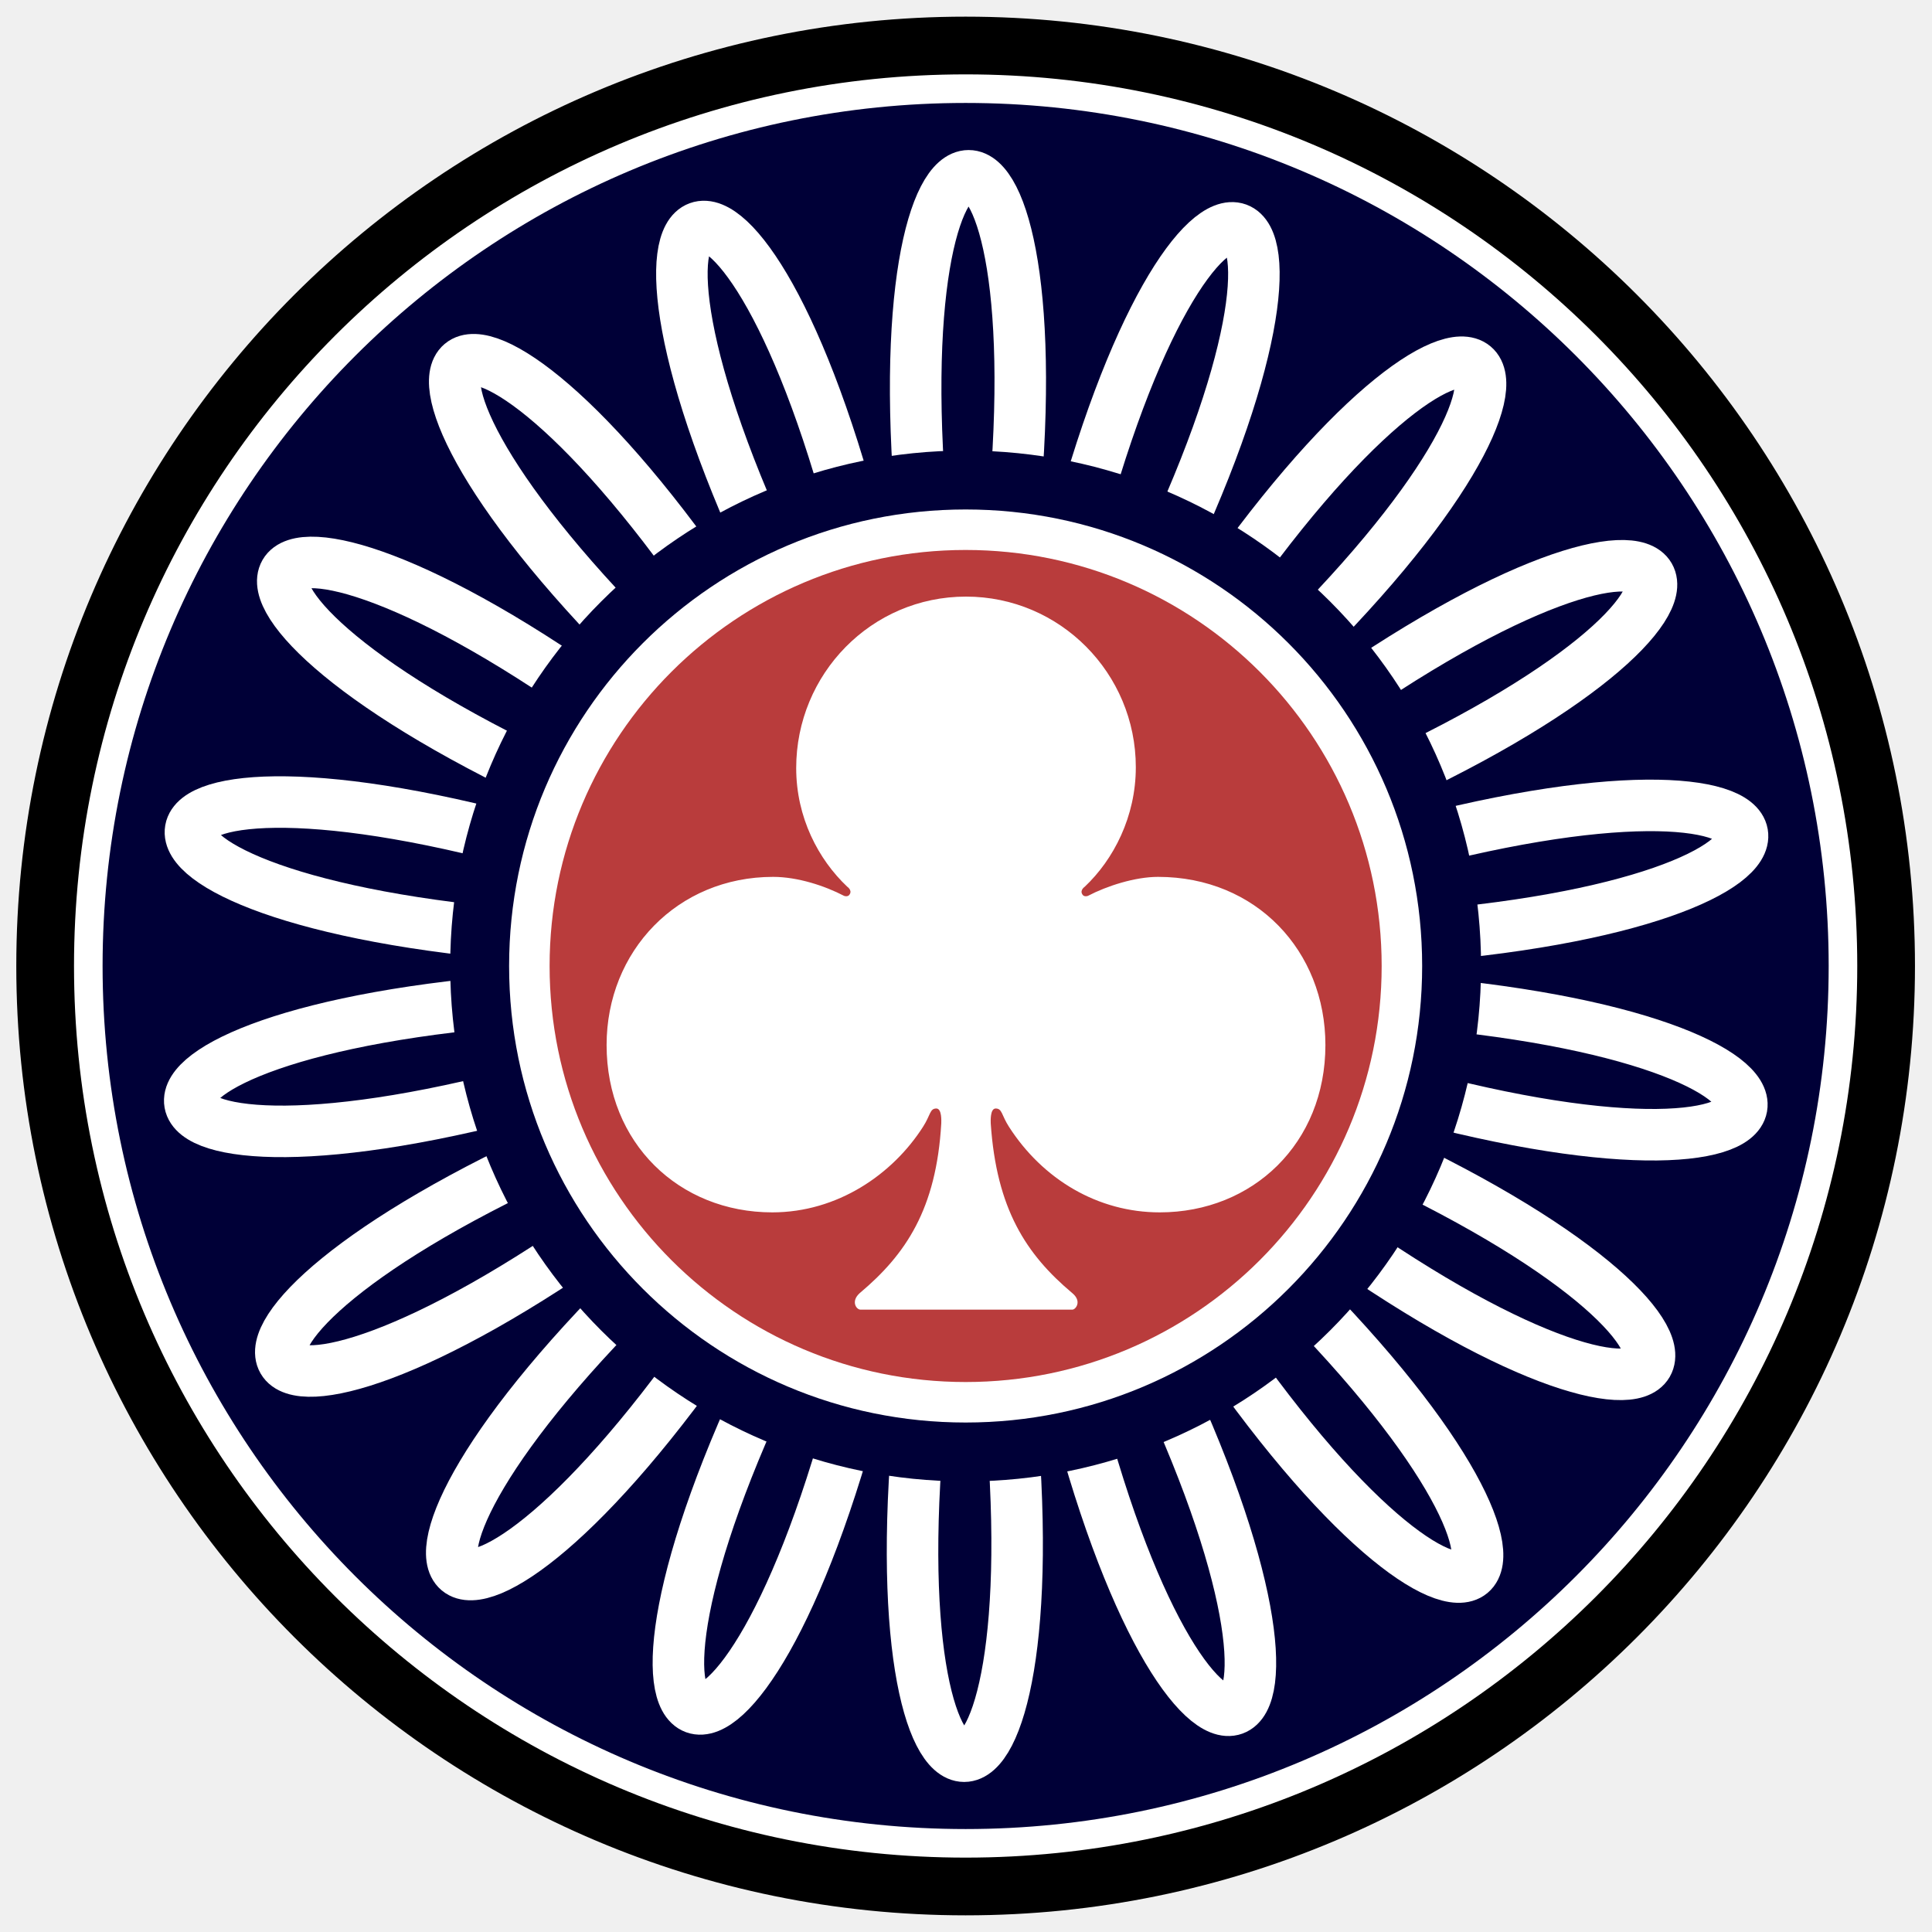
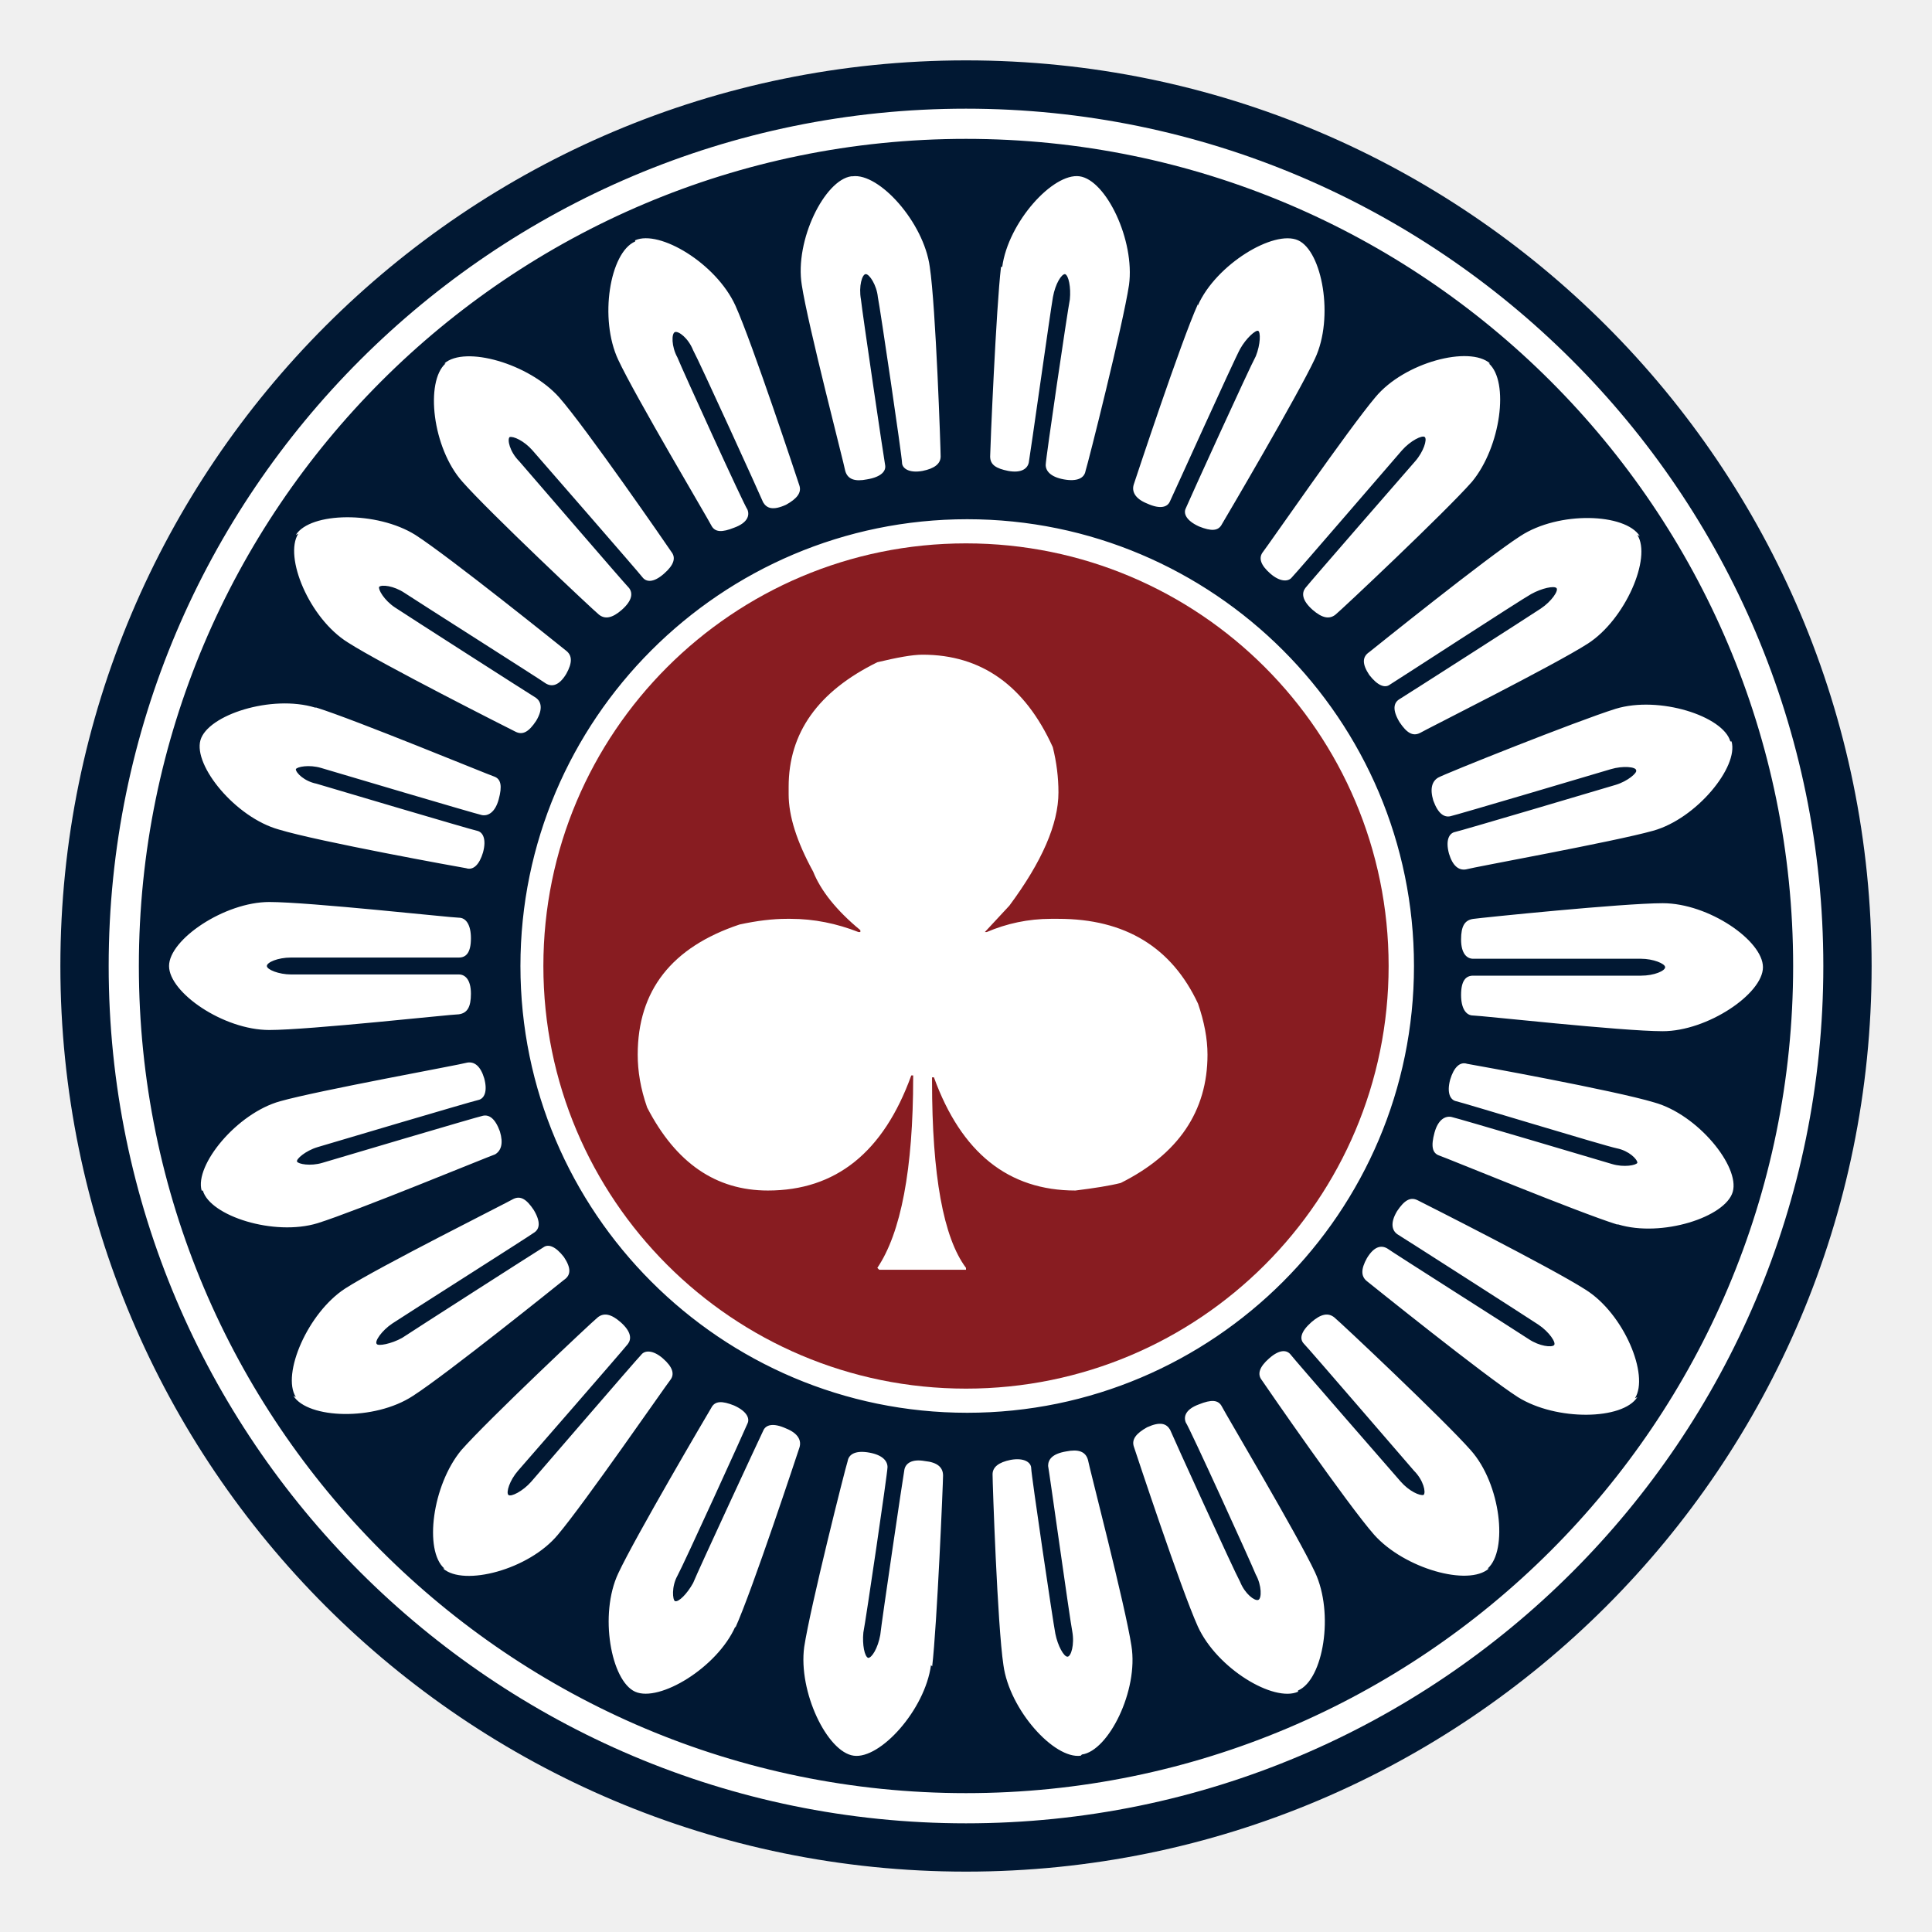
- <svg xmlns="http://www.w3.org/2000/svg" xmlns:xlink="http://www.w3.org/1999/xlink" width="300" height="300" viewBox="0 0 300 300" id="svg2" version="1.1">
-   <defs id="defs4">
-     <linearGradient id="linearGradient10055">
-       <stop style="stop-color:#000000;stop-opacity:1;" offset="0" id="stop10057" />
-     </linearGradient>
-     <marker orient="auto" refY="0" refX="0" id="Arrow1Lstart" style="overflow:visible">
-       <path id="path4978" d="M 0,0 5,-5 -12.5,0 5,5 Z" style="fill:#000000;fill-opacity:1;fill-rule:evenodd;stroke:#ff5c00;stroke-width:1pt;stroke-opacity:1" transform="matrix(0.8,0,0,0.8,10,0)" />
-     </marker>
-     <clipPath clipPathUnits="userSpaceOnUse" id="clipPath4243">
-       <circle style="opacity:1;fill:#000000;fill-opacity:0.297;fill-rule:nonzero;stroke:#000000;stroke-width:19.133;stroke-linecap:butt;stroke-linejoin:round;stroke-miterlimit:4;stroke-dasharray:none;stroke-dashoffset:0;stroke-opacity:1" id="circle4245" cx="-264.66" cy="-198.207" r="293.954" />
-     </clipPath>
-     <clipPath clipPathUnits="userSpaceOnUse" id="clipPath7847">
-       <ellipse style="opacity:1;fill:#822600;fill-opacity:1;fill-rule:nonzero;stroke:none;stroke-width:12;stroke-linecap:round;stroke-linejoin:round;stroke-miterlimit:4;stroke-dasharray:none;stroke-dashoffset:0;stroke-opacity:1" id="ellipse7849" cx="394" cy="552.362" rx="349.495" ry="216" />
-     </clipPath>
-     <clipPath clipPathUnits="userSpaceOnUse" id="clipPath4243-1">
-       <circle style="opacity:1;fill:#000000;fill-opacity:0.297;fill-rule:nonzero;stroke:#000000;stroke-width:19.133;stroke-linecap:butt;stroke-linejoin:round;stroke-miterlimit:4;stroke-dasharray:none;stroke-dashoffset:0;stroke-opacity:1" id="circle4245-4" cx="-264.66" cy="-198.207" r="293.954" />
-     </clipPath>
-     <clipPath clipPathUnits="userSpaceOnUse" id="clipPath7876">
-       <circle style="opacity:1;fill:#000000;fill-opacity:0.297;fill-rule:nonzero;stroke:#000000;stroke-width:19.133;stroke-linecap:butt;stroke-linejoin:round;stroke-miterlimit:4;stroke-dasharray:none;stroke-dashoffset:0;stroke-opacity:1" id="circle7878" cx="-264.66" cy="-198.207" r="293.954" />
-     </clipPath>
-     <clipPath clipPathUnits="userSpaceOnUse" id="clipPath14693">
-       <rect style="opacity:1;fill:#a53c3c;fill-opacity:1;fill-rule:nonzero;stroke:none;stroke-width:8;stroke-linecap:round;stroke-linejoin:round;stroke-miterlimit:4;stroke-dasharray:none;stroke-dashoffset:0;stroke-opacity:1" id="rect14695" width="131.784" height="168.821" x="-332.596" y="383.498" rx="1.255" ry="3.751" transform="rotate(-2.000001)" />
-     </clipPath>
-     <clipPath clipPathUnits="userSpaceOnUse" id="clipPath14952">
-       <ellipse style="opacity:1;fill:#a53c3c;fill-opacity:1;fill-rule:nonzero;stroke:none;stroke-width:7;stroke-linecap:round;stroke-linejoin:round;stroke-miterlimit:4;stroke-dasharray:none;stroke-dashoffset:0;stroke-opacity:1" id="ellipse14954" cx="-271.344" cy="647.256" rx="69.057" ry="116.911" transform="rotate(-2.000001)" />
-     </clipPath>
-     <pattern y="0" x="0" height="6" width="6" patternUnits="userSpaceOnUse" id="EMFhbasepattern" />
+ <svg xmlns="http://www.w3.org/2000/svg" id="_图层_1" data-name="图层 1" viewBox="0 0 16 16" version="1.1" width="16" height="16">
+   <defs id="defs1">
+     <style id="style1">
+       .cls-1 {
+         fill: #011833;
+       }
+ 
+       .cls-2 {
+         fill: #881c21;
+       }
+     </style>
  </defs>
-   <g id="layer1" transform="translate(0,-652.3622)">
-     <g id="g6641" transform="matrix(0.8933235,0,0,0.8933235,-207.3865,341.0307)">
-       <circle r="160" cy="516.421" cx="400" id="path5446" style="opacity:1;fill:#ffffff;fill-opacity:1;fill-rule:nonzero;stroke:#000000;stroke-width:10.033;stroke-linecap:butt;stroke-linejoin:round;stroke-miterlimit:4;stroke-dasharray:none;stroke-dashoffset:0;stroke-opacity:1" />
-       <circle r="145" cy="516.421" cx="400" id="path5448" style="opacity:1;fill:#000037;fill-opacity:1;fill-rule:nonzero;stroke:#000037;stroke-width:10.033;stroke-linecap:butt;stroke-linejoin:round;stroke-miterlimit:4;stroke-dasharray:none;stroke-dashoffset:0;stroke-opacity:1" />
-       <g transform="translate(0.3535534,-55.21169)" id="g5971">
-         <path style="fill:none;fill-rule:evenodd;stroke:#ffffff;stroke-width:8.955;stroke-linecap:round;stroke-linejoin:miter;stroke-miterlimit:4;stroke-dasharray:none;stroke-opacity:1" d="m 392.327,496.481 c -8.272,-82.935 24.083,-82.939 15.287,0" id="path5460" />
-         <g id="g5914" transform="translate(-31,-64.5)">
-           <use height="100%" width="100%" id="use5880" transform="rotate(20,230.0246,691.5371)" xlink:href="#path5460" y="0" x="0" />
-           <use height="100%" width="100%" id="use5882" transform="rotate(40,325.5323,646.3475)" xlink:href="#path5460" y="0" x="0" />
-           <use height="100%" width="100%" id="use5884" transform="rotate(60,358.7018,630.6533)" xlink:href="#path5460" y="0" x="0" />
-           <use height="100%" width="100%" id="use5886" transform="rotate(80,376.3509,622.3026)" xlink:href="#path5460" y="0" x="0" />
-           <use height="100%" width="100%" id="use5888" transform="rotate(100,387.8705,616.8521)" xlink:href="#path5460" y="0" x="0" />
-           <use height="100%" width="100%" id="use5890" transform="rotate(120,396.4207,612.8065)" xlink:href="#path5460" y="0" x="0" />
-           <use height="100%" width="100%" id="use5892" transform="rotate(140,403.3908,609.5086)" xlink:href="#path5460" y="0" x="0" />
-           <use height="100%" width="100%" id="use5894" transform="rotate(160,409.5205,606.6084)" xlink:href="#path5460" y="0" x="0" />
-           <use height="100%" width="100%" id="use5896" transform="rotate(180,415.2802,603.8832)" xlink:href="#path5460" y="0" x="0" />
-           <use height="100%" width="100%" id="use5898" transform="rotate(-160,421.04,601.1578)" xlink:href="#path5460" y="0" x="0" />
-           <use height="100%" width="100%" id="use5900" transform="rotate(-140,427.1695,598.2578)" xlink:href="#path5460" y="0" x="0" />
-           <use height="100%" width="100%" id="use5902" transform="rotate(-120,434.1397,594.9597)" xlink:href="#path5460" y="0" x="0" />
-           <use height="100%" width="100%" id="use5904" transform="rotate(-100,442.6899,590.9143)" xlink:href="#path5460" y="0" x="0" />
-           <use height="100%" width="100%" id="use5906" transform="rotate(-80,454.2095,585.4637)" xlink:href="#path5460" y="0" x="0" />
-           <use height="100%" width="100%" id="use5908" transform="rotate(-60,471.8587,577.113)" xlink:href="#path5460" y="0" x="0" />
-           <use height="100%" width="100%" id="use5910" transform="rotate(-40,505.0281,561.4188)" xlink:href="#path5460" y="0" x="0" />
-           <use height="100%" width="100%" id="use5912" transform="rotate(-20,600.5359,516.2292)" xlink:href="#path5460" y="0" x="0" />
-         </g>
-       </g>
-       <circle r="84.474" cy="516.421" cx="400" id="path5454" style="opacity:1;fill:#ffffff;fill-opacity:1;fill-rule:nonzero;stroke:#000037;stroke-width:10.24;stroke-linecap:butt;stroke-linejoin:round;stroke-miterlimit:4;stroke-dasharray:none;stroke-dashoffset:0;stroke-opacity:1" />
-       <circle r="72.315" cy="516.421" cx="400" id="path5992" style="opacity:1;fill:#b93c3c;fill-opacity:1;fill-rule:nonzero;stroke:none;stroke-width:12;stroke-linecap:round;stroke-linejoin:round;stroke-miterlimit:4;stroke-dasharray:none;stroke-dashoffset:0;stroke-opacity:1" />
-       <path style="font-size:143.285px;font-family:'Noto Sans';-inkscape-font-specification:'Noto Sans';fill:#ffffff;stroke-width:1.119" d="m 392.613,544.344 c 1.29,-2.006 1.146,-3.152 2.293,-3.152 1.003,0 0.86,2.293 0.86,2.579 -0.86,14.902 -6.161,22.782 -14.185,29.517 -1.576,1.433 -0.573,2.866 0.143,2.866 h 36.824 c 0.573,0 1.719,-1.433 0,-2.866 -8.024,-6.734 -13.182,-14.615 -14.185,-29.517 0,-0.287 -0.143,-2.579 0.86,-2.579 1.146,0 1.003,1.146 2.293,3.152 5.875,9.17 15.475,14.902 26.221,14.902 16.191,0 28.8,-12.036 28.8,-29.087 0,-16.334 -12.036,-29.23 -29.087,-29.23 -4.012,0 -8.884,1.576 -12.179,3.296 0,0 -0.716,0.287 -1.003,-0.287 -0.43,-0.716 0.43,-1.29 0.43,-1.29 5.015,-4.728 8.884,-12.179 8.884,-20.776 0,-16.334 -13.182,-29.66 -29.517,-29.66 -16.478,0 -29.517,13.469 -29.517,29.803 0,8.597 3.869,15.905 8.884,20.633 0,0 0.86,0.573 0.43,1.29 -0.287,0.573 -1.003,0.287 -1.003,0.287 -3.296,-1.719 -8.024,-3.296 -12.323,-3.296 -16.621,0 -28.944,12.896 -28.944,29.23 0,17.051 12.609,29.087 28.8,29.087 11.32,0 20.92,-6.591 26.221,-14.902 z" id="text4" aria-label="♣" />
-     </g>
+   <circle style="fill:#ffffff;fill-rule:evenodd" id="path5" cx="8" cy="8" r="7.4" />
+   <g id="g2">
+     <circle style="fill:#881c21;fill-opacity:1" id="path6" cx="8" cy="8" r="3.5" />
+     <text xml:space="preserve" style="font-size:7px;font-family:'Noto Sans';-inkscape-font-specification:'Noto Sans';fill:#881c21;fill-opacity:1" x="4.5" y="10.517" id="text6">
+       <tspan id="tspan6" x="4.5" y="10.517" style="font-size:7px;fill:#ffffff">♣</tspan>
+     </text>
  </g>
+   <path class="cls-1" d="M 8,1.15 C 4.22,1.15 1.15,4.22 1.15,8 c 0,3.78 3.07,6.85 6.85,6.85 3.78,0 6.85,-3.07 6.85,-6.85 C 14.85,4.22 11.78,1.15 8,1.15 Z m 6.34,4.99 C 14.4,6.35 14.05,6.78 13.69,6.88 13.37,6.97 12.21,7.18 12.14,7.2 12.08,7.21 12.03,7.17 12,7.07 11.97,6.96 12,6.9 12.05,6.89 12.1,6.88 13.28,6.53 13.38,6.5 13.48,6.47 13.56,6.4 13.55,6.38 13.55,6.35 13.44,6.34 13.34,6.37 13.24,6.4 12.06,6.75 12.01,6.76 11.96,6.77 11.91,6.74 11.87,6.63 11.84,6.53 11.86,6.47 11.91,6.44 11.96,6.41 13.06,5.97 13.38,5.87 13.74,5.76 14.27,5.93 14.33,6.14 Z M 13.56,4.43 c 0.12,0.19 -0.1,0.7 -0.41,0.9 -0.28,0.18 -1.34,0.71 -1.39,0.74 -0.06,0.03 -0.11,0 -0.17,-0.09 -0.06,-0.1 -0.05,-0.16 0,-0.19 0.05,-0.03 1.08,-0.69 1.17,-0.75 0.09,-0.06 0.15,-0.15 0.13,-0.17 -0.02,-0.02 -0.12,0 -0.21,0.05 -0.09,0.05 -1.12,0.72 -1.17,0.75 -0.04,0.03 -0.1,0.01 -0.17,-0.08 -0.06,-0.09 -0.06,-0.15 0,-0.19 0.05,-0.04 0.97,-0.78 1.25,-0.96 0.32,-0.21 0.87,-0.19 0.99,0 z M 12.33,3.01 C 12.5,3.16 12.43,3.7 12.19,3.99 11.97,4.24 11.11,5.05 11.06,5.09 11.01,5.13 10.95,5.12 10.87,5.05 10.78,4.97 10.78,4.91 10.81,4.87 10.84,4.83 11.65,3.9 11.72,3.82 11.79,3.74 11.82,3.64 11.8,3.62 11.78,3.6 11.68,3.65 11.61,3.73 11.54,3.81 10.74,4.74 10.7,4.78 10.67,4.82 10.6,4.82 10.52,4.75 10.44,4.68 10.42,4.62 10.46,4.57 10.5,4.52 11.17,3.55 11.39,3.29 11.63,3 12.17,2.86 12.34,3.01 Z M 9.92,2.53 c 0.15,-0.34 0.63,-0.63 0.83,-0.54 0.2,0.09 0.3,0.64 0.14,0.98 -0.14,0.3 -0.74,1.32 -0.77,1.37 C 10.09,4.4 10.03,4.4 9.93,4.36 9.82,4.31 9.8,4.25 9.82,4.21 9.84,4.16 10.35,3.04 10.4,2.95 10.44,2.85 10.44,2.75 10.42,2.74 10.4,2.73 10.32,2.8 10.27,2.89 10.22,2.98 9.71,4.11 9.69,4.15 9.67,4.2 9.61,4.22 9.5,4.17 9.4,4.13 9.37,4.07 9.39,4.01 9.41,3.95 9.78,2.83 9.92,2.52 Z M 8.3,2.21 C 8.35,1.84 8.72,1.43 8.94,1.46 9.16,1.49 9.4,1.99 9.35,2.36 9.3,2.69 9.01,3.84 8.99,3.9 8.98,3.96 8.92,3.99 8.81,3.97 8.7,3.95 8.66,3.9 8.66,3.85 8.66,3.8 8.84,2.58 8.86,2.48 8.87,2.38 8.85,2.28 8.82,2.27 8.79,2.27 8.74,2.35 8.72,2.46 8.7,2.57 8.53,3.78 8.52,3.83 8.51,3.88 8.46,3.92 8.35,3.9 8.25,3.88 8.2,3.85 8.2,3.78 8.2,3.72 8.25,2.54 8.29,2.21 Z M 7.06,1.46 C 7.28,1.43 7.65,1.84 7.7,2.21 7.75,2.54 7.79,3.72 7.79,3.78 7.79,3.84 7.74,3.88 7.64,3.9 7.53,3.92 7.47,3.88 7.47,3.83 7.47,3.78 7.29,2.56 7.27,2.46 7.26,2.36 7.2,2.27 7.17,2.27 7.14,2.27 7.11,2.37 7.13,2.48 7.14,2.58 7.32,3.8 7.33,3.85 7.34,3.9 7.3,3.95 7.18,3.97 7.08,3.99 7.02,3.97 7,3.9 6.99,3.84 6.69,2.69 6.64,2.36 6.58,1.99 6.83,1.49 7.05,1.46 Z M 5.26,1.99 C 5.46,1.9 5.93,2.18 6.09,2.53 6.23,2.84 6.6,3.96 6.62,4.02 6.64,4.08 6.6,4.13 6.51,4.18 6.4,4.23 6.35,4.21 6.32,4.16 6.3,4.11 5.79,2.99 5.74,2.9 5.7,2.8 5.62,2.74 5.59,2.75 5.56,2.76 5.56,2.87 5.61,2.96 5.65,3.06 6.16,4.18 6.19,4.22 6.21,4.27 6.19,4.33 6.08,4.37 5.98,4.41 5.92,4.41 5.89,4.35 5.86,4.29 5.26,3.28 5.12,2.98 4.96,2.64 5.05,2.09 5.26,2 Z M 3.68,3.01 c 0.17,-0.15 0.7,0 0.95,0.28 C 4.85,3.54 5.52,4.51 5.56,4.57 5.6,4.62 5.58,4.68 5.5,4.75 5.41,4.83 5.35,4.82 5.32,4.78 5.29,4.74 4.48,3.81 4.41,3.73 4.34,3.65 4.25,3.61 4.22,3.62 4.2,3.64 4.22,3.74 4.3,3.82 4.37,3.9 5.17,4.83 5.21,4.87 5.24,4.91 5.24,4.97 5.15,5.05 5.07,5.12 5.01,5.13 4.96,5.09 4.91,5.05 4.05,4.24 3.83,3.99 3.58,3.71 3.52,3.16 3.69,3.01 Z M 2.45,4.43 c 0.12,-0.19 0.67,-0.2 0.99,0 0.28,0.18 1.2,0.92 1.25,0.96 0.05,0.04 0.05,0.1 0,0.19 C 4.63,5.68 4.57,5.69 4.52,5.66 4.48,5.63 3.44,4.97 3.35,4.91 3.26,4.85 3.16,4.84 3.14,4.86 3.13,4.88 3.18,4.97 3.27,5.03 3.36,5.09 4.39,5.75 4.44,5.78 4.48,5.81 4.5,5.87 4.44,5.97 4.38,6.06 4.33,6.09 4.27,6.06 4.21,6.03 3.16,5.5 2.88,5.32 2.56,5.12 2.35,4.61 2.47,4.42 Z M 2.62,5.86 C 2.94,5.96 4.03,6.41 4.09,6.43 4.15,6.45 4.16,6.51 4.13,6.62 4.1,6.73 4.04,6.76 3.99,6.75 3.94,6.74 2.76,6.39 2.66,6.36 2.56,6.33 2.46,6.35 2.45,6.37 2.45,6.4 2.52,6.47 2.62,6.49 2.72,6.52 3.9,6.87 3.95,6.88 4,6.89 4.03,6.95 4,7.06 3.97,7.16 3.92,7.21 3.86,7.19 3.8,7.18 2.64,6.97 2.31,6.87 1.95,6.77 1.6,6.34 1.66,6.13 1.72,5.92 2.25,5.75 2.61,5.86 Z M 1.4,8 c 0,-0.22 0.46,-0.53 0.83,-0.53 0.33,0 1.51,0.13 1.57,0.13 0.06,0 0.1,0.06 0.1,0.17 0,0.12 -0.04,0.16 -0.1,0.16 -0.06,0 -1.28,0 -1.39,0 -0.11,0 -0.2,0.04 -0.2,0.07 0,0.03 0.1,0.07 0.2,0.07 0.1,0 1.34,0 1.39,0 0.05,0 0.1,0.04 0.1,0.16 C 3.9,8.34 3.87,8.39 3.8,8.4 3.74,8.4 2.56,8.53 2.23,8.53 1.85,8.53 1.4,8.22 1.4,8 Z M 1.67,9.86 C 1.61,9.65 1.96,9.22 2.32,9.12 2.64,9.03 3.8,8.82 3.87,8.8 3.93,8.79 3.98,8.83 4.01,8.93 4.04,9.04 4.01,9.1 3.96,9.11 3.91,9.12 2.73,9.47 2.63,9.5 2.53,9.53 2.45,9.6 2.46,9.62 2.47,9.64 2.57,9.66 2.67,9.63 2.77,9.6 3.95,9.25 4,9.24 4.05,9.23 4.1,9.26 4.14,9.37 4.17,9.47 4.15,9.53 4.1,9.56 4.04,9.58 2.95,10.03 2.63,10.13 2.27,10.24 1.74,10.07 1.68,9.86 Z m 0.78,1.71 c -0.12,-0.19 0.1,-0.7 0.41,-0.9 0.28,-0.18 1.34,-0.71 1.39,-0.74 0.06,-0.03 0.11,0 0.17,0.09 0.06,0.1 0.05,0.16 0,0.19 -0.04,0.03 -1.08,0.69 -1.17,0.75 -0.09,0.06 -0.15,0.15 -0.13,0.17 0.01,0.02 0.12,0 0.21,-0.05 0.09,-0.06 1.12,-0.72 1.17,-0.75 0.04,-0.03 0.1,-0.01 0.17,0.08 0.06,0.09 0.06,0.15 0,0.19 -0.05,0.04 -0.97,0.78 -1.25,0.96 -0.32,0.21 -0.87,0.19 -0.99,0 z m 1.23,1.42 C 3.51,12.84 3.58,12.3 3.82,12.01 4.04,11.76 4.9,10.95 4.95,10.91 5,10.87 5.06,10.88 5.14,10.95 c 0.09,0.08 0.09,0.14 0.06,0.18 -0.03,0.04 -0.84,0.97 -0.91,1.05 -0.07,0.08 -0.1,0.18 -0.08,0.2 0.02,0.02 0.12,-0.03 0.19,-0.11 0.07,-0.08 0.87,-1.01 0.91,-1.05 0.03,-0.04 0.1,-0.04 0.18,0.03 0.08,0.07 0.1,0.13 0.06,0.18 C 5.51,11.48 4.84,12.45 4.62,12.71 4.38,13 3.84,13.14 3.67,12.99 Z m 2.41,0.48 C 5.94,13.81 5.46,14.1 5.26,14.01 5.06,13.92 4.96,13.37 5.12,13.03 5.26,12.73 5.86,11.71 5.89,11.66 5.92,11.6 5.98,11.6 6.08,11.64 c 0.11,0.05 0.13,0.11 0.11,0.15 -0.02,0.05 -0.53,1.17 -0.58,1.26 -0.05,0.09 -0.04,0.2 -0.02,0.21 0.03,0.01 0.1,-0.06 0.15,-0.15 0.04,-0.1 0.56,-1.22 0.58,-1.26 0.02,-0.05 0.08,-0.07 0.19,-0.02 0.1,0.04 0.13,0.1 0.11,0.16 -0.02,0.06 -0.39,1.18 -0.53,1.49 z m 1.62,0.32 C 7.66,14.16 7.29,14.57 7.07,14.54 6.85,14.51 6.61,14.01 6.66,13.64 6.71,13.31 7,12.16 7.02,12.1 7.03,12.04 7.09,12.01 7.2,12.03 c 0.11,0.02 0.15,0.07 0.15,0.12 0,0.05 -0.18,1.27 -0.2,1.37 -0.01,0.1 0.01,0.2 0.04,0.21 0.03,0 0.08,-0.08 0.1,-0.19 0.01,-0.1 0.19,-1.32 0.2,-1.37 0.01,-0.05 0.06,-0.09 0.17,-0.07 0.1,0.01 0.15,0.05 0.15,0.12 0,0.06 -0.05,1.24 -0.09,1.58 z M 4.31,8 c 0,-2.04 1.66,-3.7 3.7,-3.7 2.04,0 3.7,1.66 3.7,3.7 0,2.04 -1.66,3.7 -3.7,3.7 -2.04,0 -3.7,-1.66 -3.7,-3.7 z m 4.64,6.54 C 8.73,14.57 8.36,14.16 8.31,13.79 8.26,13.46 8.22,12.28 8.22,12.21 c 0,-0.06 0.05,-0.1 0.15,-0.12 0.11,-0.02 0.17,0.02 0.17,0.07 0,0.05 0.18,1.27 0.2,1.37 0.02,0.1 0.07,0.19 0.1,0.19 0.03,0 0.06,-0.1 0.04,-0.21 -0.02,-0.1 -0.19,-1.32 -0.2,-1.37 0,-0.05 0.03,-0.1 0.15,-0.12 0.1,-0.02 0.16,0 0.18,0.07 0.01,0.06 0.31,1.21 0.36,1.54 0.06,0.37 -0.19,0.87 -0.41,0.9 z m 1.8,-0.53 C 10.55,14.1 10.08,13.82 9.92,13.47 9.78,13.16 9.41,12.04 9.39,11.98 9.37,11.92 9.41,11.87 9.5,11.82 c 0.11,-0.05 0.16,-0.03 0.19,0.02 0.02,0.05 0.53,1.17 0.58,1.26 0.04,0.1 0.12,0.16 0.15,0.15 0.03,-0.01 0.03,-0.12 -0.02,-0.21 -0.04,-0.1 -0.55,-1.22 -0.58,-1.26 -0.02,-0.05 0,-0.11 0.11,-0.15 0.1,-0.04 0.16,-0.04 0.19,0.02 0.03,0.06 0.63,1.07 0.77,1.37 0.16,0.34 0.07,0.89 -0.14,0.98 z m 1.58,-1.02 c -0.17,0.15 -0.7,0 -0.95,-0.28 -0.22,-0.25 -0.89,-1.22 -0.93,-1.28 -0.04,-0.05 -0.02,-0.11 0.06,-0.18 0.09,-0.08 0.15,-0.07 0.18,-0.03 0.03,0.04 0.84,0.97 0.91,1.05 0.07,0.08 0.16,0.12 0.19,0.11 0.02,-0.02 0,-0.12 -0.08,-0.2 -0.07,-0.08 -0.87,-1.01 -0.91,-1.05 -0.04,-0.04 -0.03,-0.1 0.06,-0.18 0.08,-0.07 0.14,-0.08 0.19,-0.04 0.05,0.04 0.91,0.85 1.13,1.1 0.25,0.28 0.31,0.83 0.14,0.98 z m 1.23,-1.42 c -0.12,0.19 -0.67,0.2 -0.99,0 -0.28,-0.18 -1.2,-0.92 -1.25,-0.96 -0.05,-0.04 -0.05,-0.1 0,-0.19 0.06,-0.1 0.12,-0.11 0.17,-0.08 0.04,0.03 1.08,0.69 1.17,0.75 0.09,0.06 0.19,0.07 0.21,0.05 0.02,-0.02 -0.04,-0.11 -0.13,-0.17 -0.09,-0.06 -1.12,-0.72 -1.17,-0.75 -0.04,-0.03 -0.06,-0.09 0,-0.19 0.06,-0.09 0.11,-0.12 0.17,-0.09 0.06,0.03 1.11,0.56 1.39,0.74 0.32,0.2 0.53,0.71 0.41,0.9 z M 13.39,10.14 C 13.07,10.04 11.98,9.59 11.92,9.57 11.86,9.55 11.85,9.49 11.88,9.38 c 0.03,-0.11 0.09,-0.14 0.14,-0.13 0.05,0.01 1.23,0.36 1.33,0.39 0.1,0.03 0.2,0.01 0.21,-0.01 0,-0.03 -0.07,-0.1 -0.17,-0.12 C 13.29,9.49 12.11,9.13 12.06,9.12 12.01,9.11 11.98,9.05 12.01,8.94 c 0.03,-0.1 0.08,-0.15 0.14,-0.13 0.06,0.01 1.22,0.22 1.55,0.32 0.36,0.1 0.71,0.53 0.65,0.74 -0.06,0.21 -0.59,0.38 -0.95,0.27 z m 0.38,-1.6 c -0.34,0 -1.51,-0.13 -1.57,-0.13 -0.06,0 -0.1,-0.06 -0.1,-0.17 0,-0.12 0.04,-0.16 0.1,-0.16 0.06,0 1.28,0 1.39,0 0.11,0 0.2,-0.04 0.2,-0.07 0,-0.03 -0.1,-0.07 -0.2,-0.07 -0.1,0 -1.34,0 -1.39,0 -0.05,0 -0.1,-0.04 -0.1,-0.16 0,-0.11 0.03,-0.16 0.1,-0.17 0.07,-0.01 1.24,-0.13 1.57,-0.13 0.38,0 0.83,0.31 0.83,0.53 0,0.22 -0.46,0.53 -0.83,0.53 z" id="path3" />
+   <path class="cls-1" d="M 8,0.5 C 3.86,0.5 0.5,3.86 0.5,8 c 0,4.14 3.36,7.5 7.5,7.5 4.14,0 7.5,-3.36 7.5,-7.5 C 15.5,3.86 12.14,0.5 8,0.5 Z M 8,15.1 C 4.09,15.1 0.9,11.92 0.9,8 0.9,4.08 4.09,0.9 8,0.9 c 3.91,0 7.1,3.18 7.1,7.1 0,3.92 -3.18,7.1 -7.1,7.1 z" id="path4" />
</svg>
